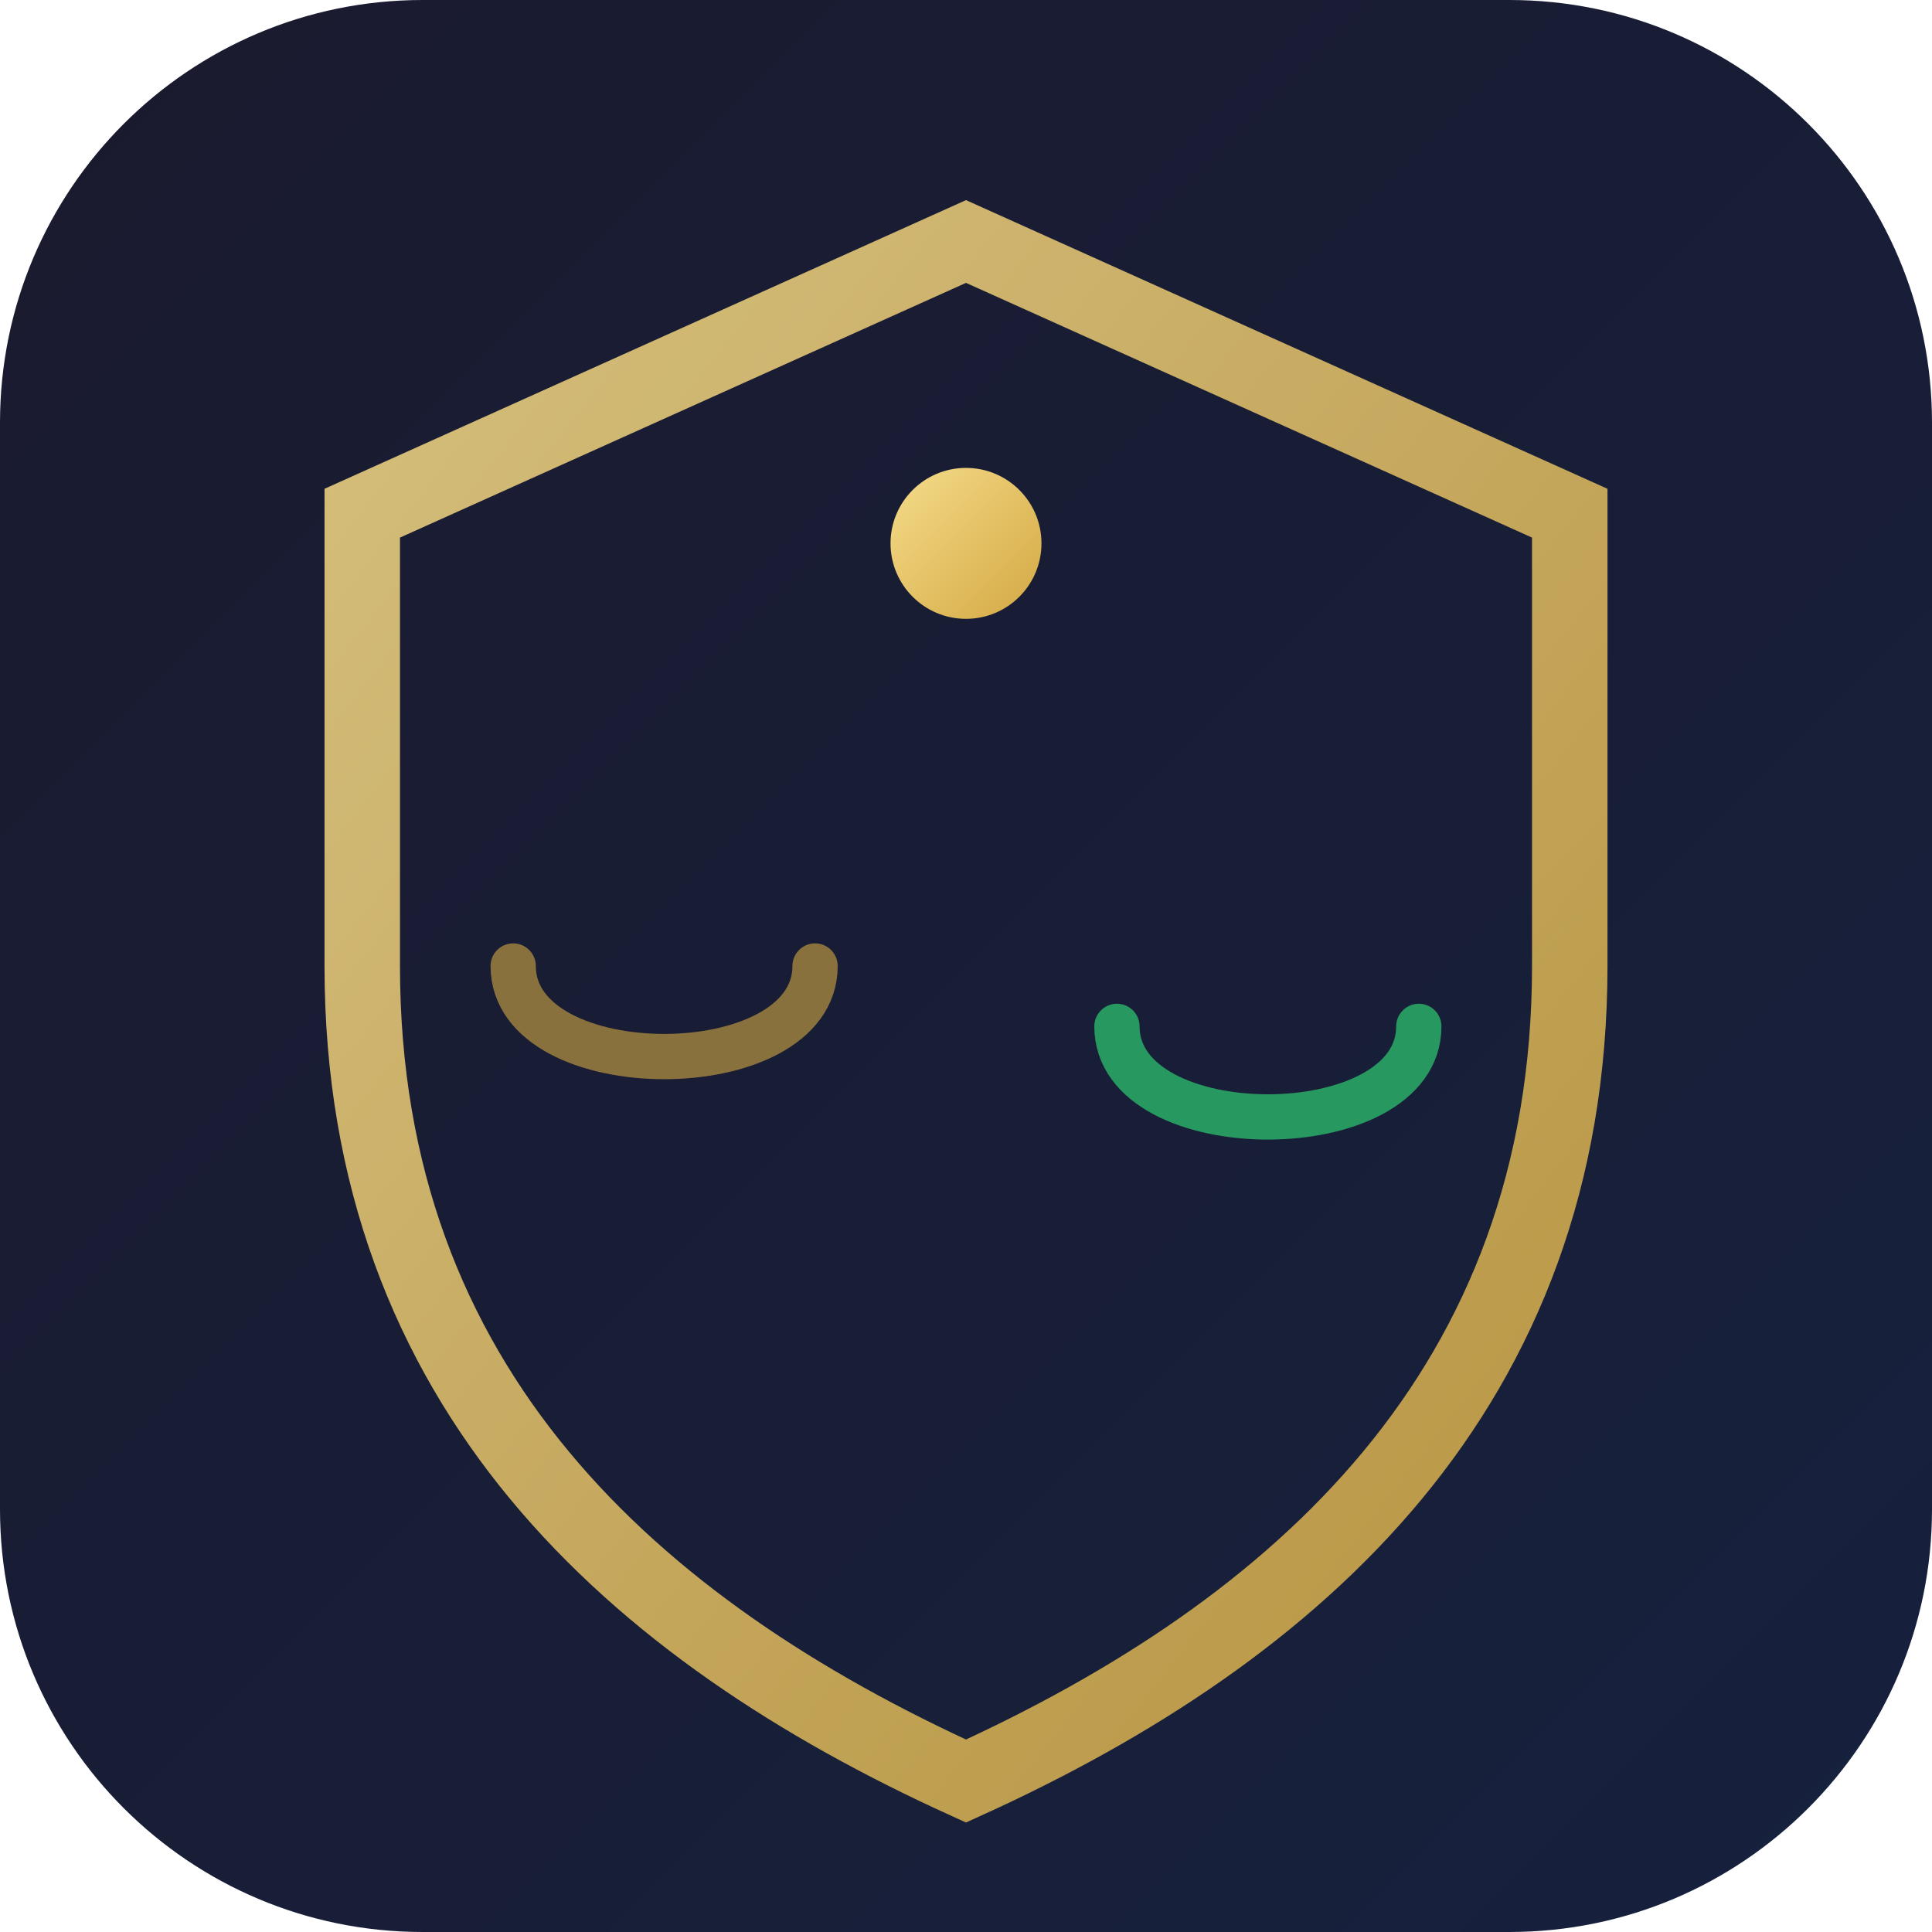
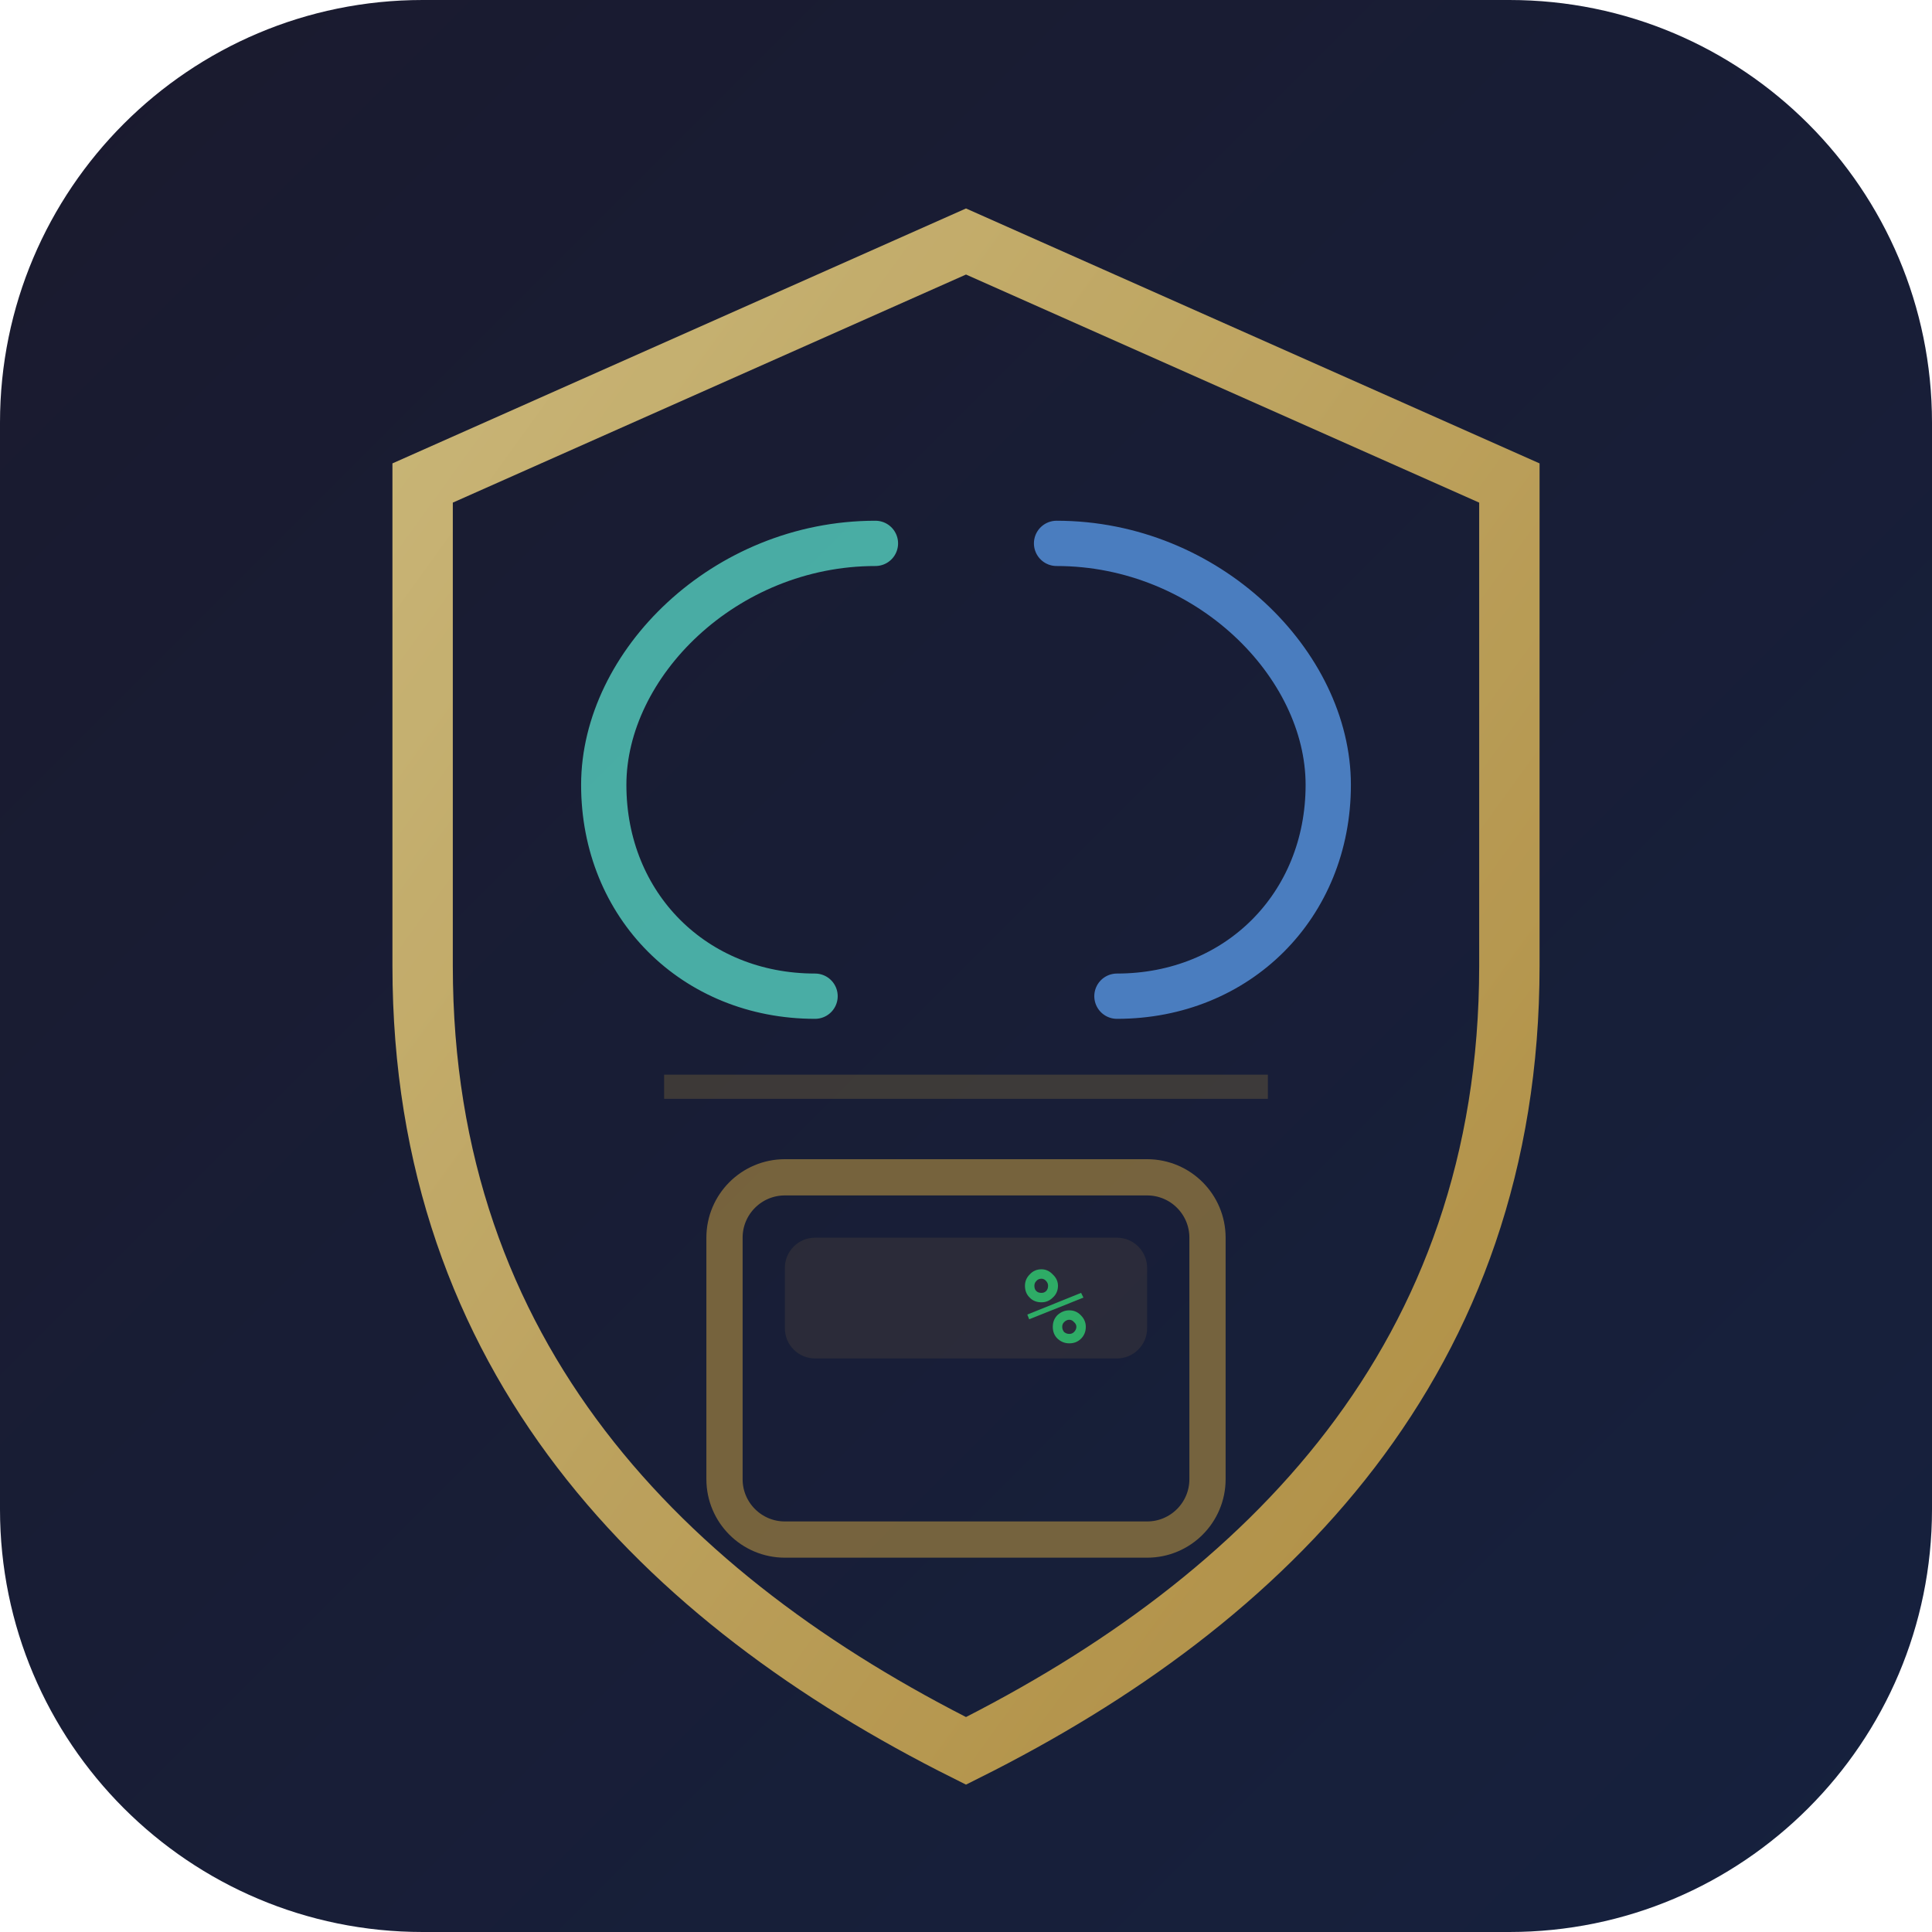
<svg xmlns="http://www.w3.org/2000/svg" viewBox="0 0 64 64" fill="none">
  <defs>
    <linearGradient id="bg" x1="0" y1="0" x2="1" y2="1">
      <stop offset="0%" stop-color="#1a1a2e" />
      <stop offset="100%" stop-color="#16213e" />
    </linearGradient>
    <linearGradient id="gold" x1="0" y1="0" x2="1" y2="1">
      <stop offset="0%" stop-color="#f5dc8a" />
      <stop offset="100%" stop-color="#d4a843" />
    </linearGradient>
  </defs>
  <rect width="64" height="64" rx="14" fill="url(#bg)" />
-   <path d="M32,8 L52,17 L52,32 C52,46 43,54 32,59 C21,54 12,46 12,32 L12,17 Z" stroke="url(#gold)" stroke-width="2.5" fill="none" opacity="0.85" />
-   <circle cx="32" cy="18" r="2.5" fill="url(#gold)" />
-   <line x1="32" y1="20" x2="32" y2="42" stroke="url(#gold)" stroke-width="2.5" stroke-linecap="round" />
-   <line x1="24" y1="42" x2="40" y2="42" stroke="url(#gold)" stroke-width="2.5" stroke-linecap="round" />
-   <line x1="22" y1="26" x2="42" y2="26" stroke="url(#gold)" stroke-width="2" stroke-linecap="round" />
-   <path d="M17,32 C17,36 27,36 27,32" stroke="#d4a843" stroke-width="1.5" fill="none" stroke-linecap="round" opacity="0.6" />
-   <path d="M37,34 C37,38 47,38 47,34" stroke="#2ecc71" stroke-width="1.5" fill="none" stroke-linecap="round" opacity="0.7" />
+   <path d="M32,8 L50,16 L50,32 C50,45 42,53 32,58 C22,53 14,45 14,32 L14,16 Z" stroke="url(#gold)" stroke-width="2" fill="none" opacity="0.8" />
+   <path d="M29,18 C24,18 20,22 20,26 C20,30 23,33 27,33" stroke="#5eead4" stroke-width="1.5" fill="none" stroke-linecap="round" opacity="0.7" />
+   <path d="M35,18 C40,18 44,22 44,26 C44,30 41,33 37,33" stroke="#60a5fa" stroke-width="1.5" fill="none" stroke-linecap="round" opacity="0.7" />
+   <line x1="22" y1="36" x2="42" y2="36" stroke="#d4a843" stroke-width="0.8" opacity="0.2" />
+   <rect x="24" y="39" width="16" height="12" rx="2" stroke="#d4a843" stroke-width="1.2" fill="none" opacity="0.5" />
+   <rect x="26" y="41" width="12" height="4" rx="1" fill="#d4a843" opacity="0.1" />
+   <text x="36" y="44.5" text-anchor="end" font-family="monospace" font-size="3.5" font-weight="700" fill="#2ecc71" opacity="0.8">%</text>
</svg>
